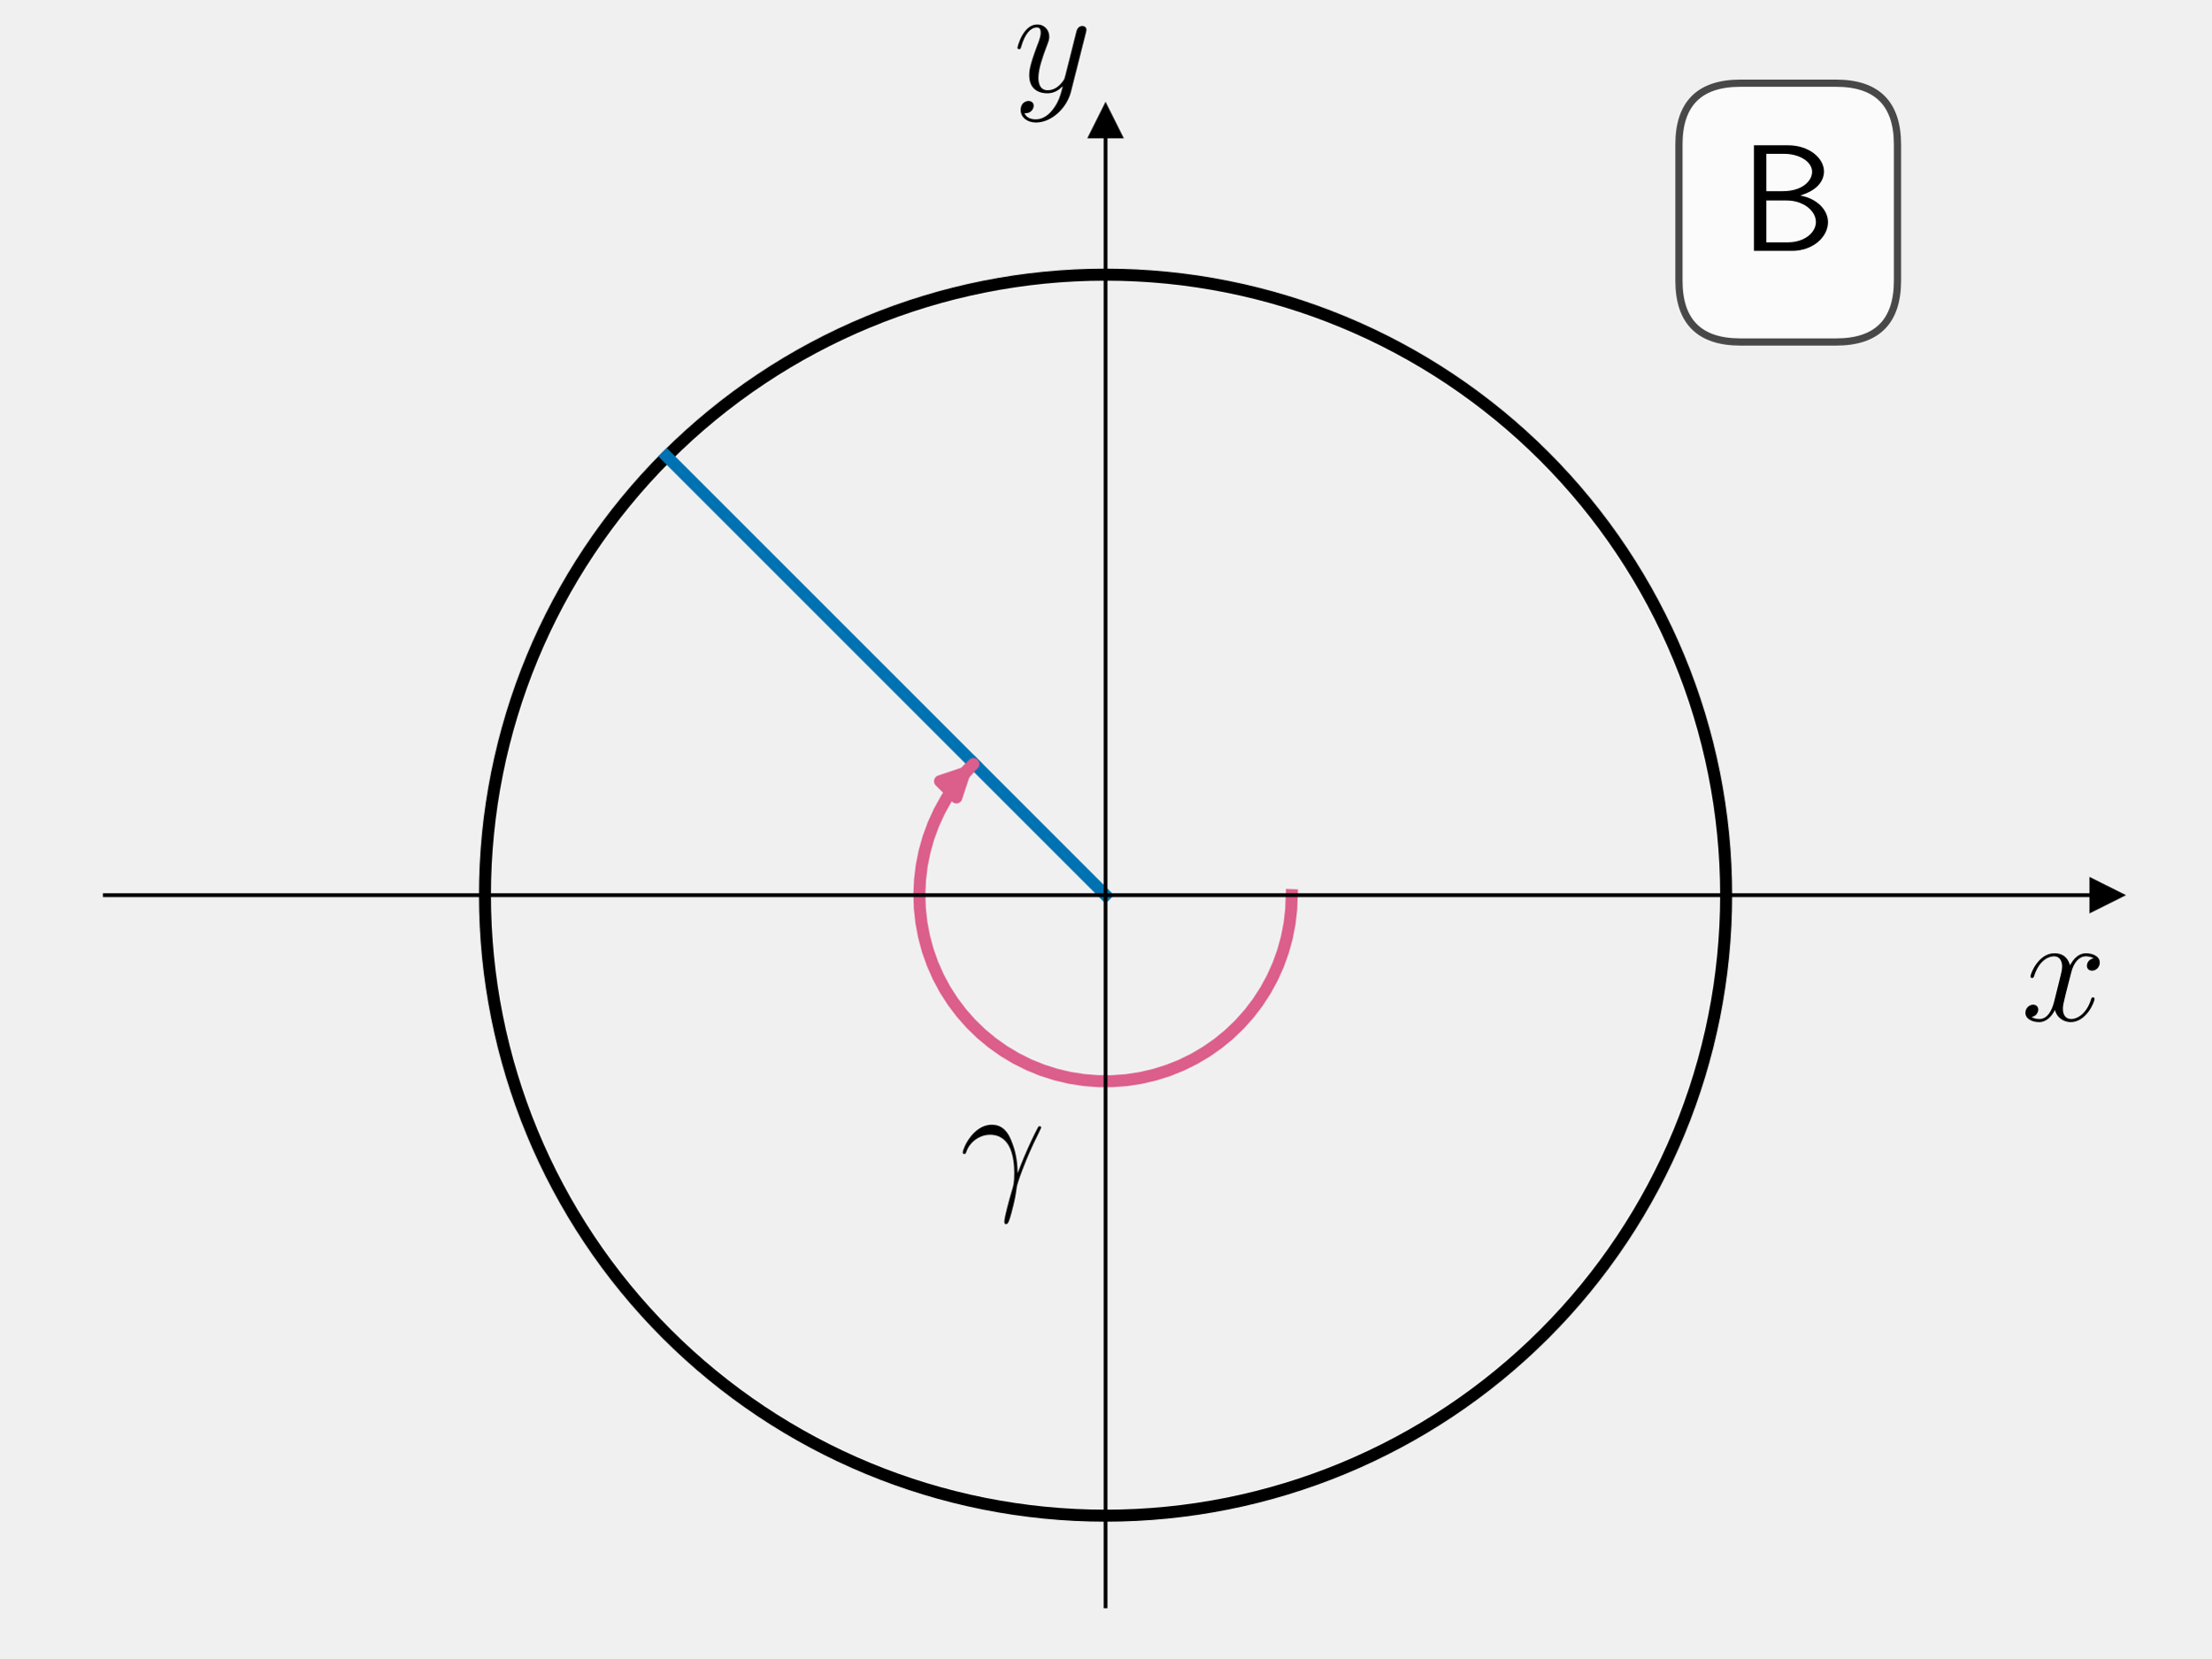
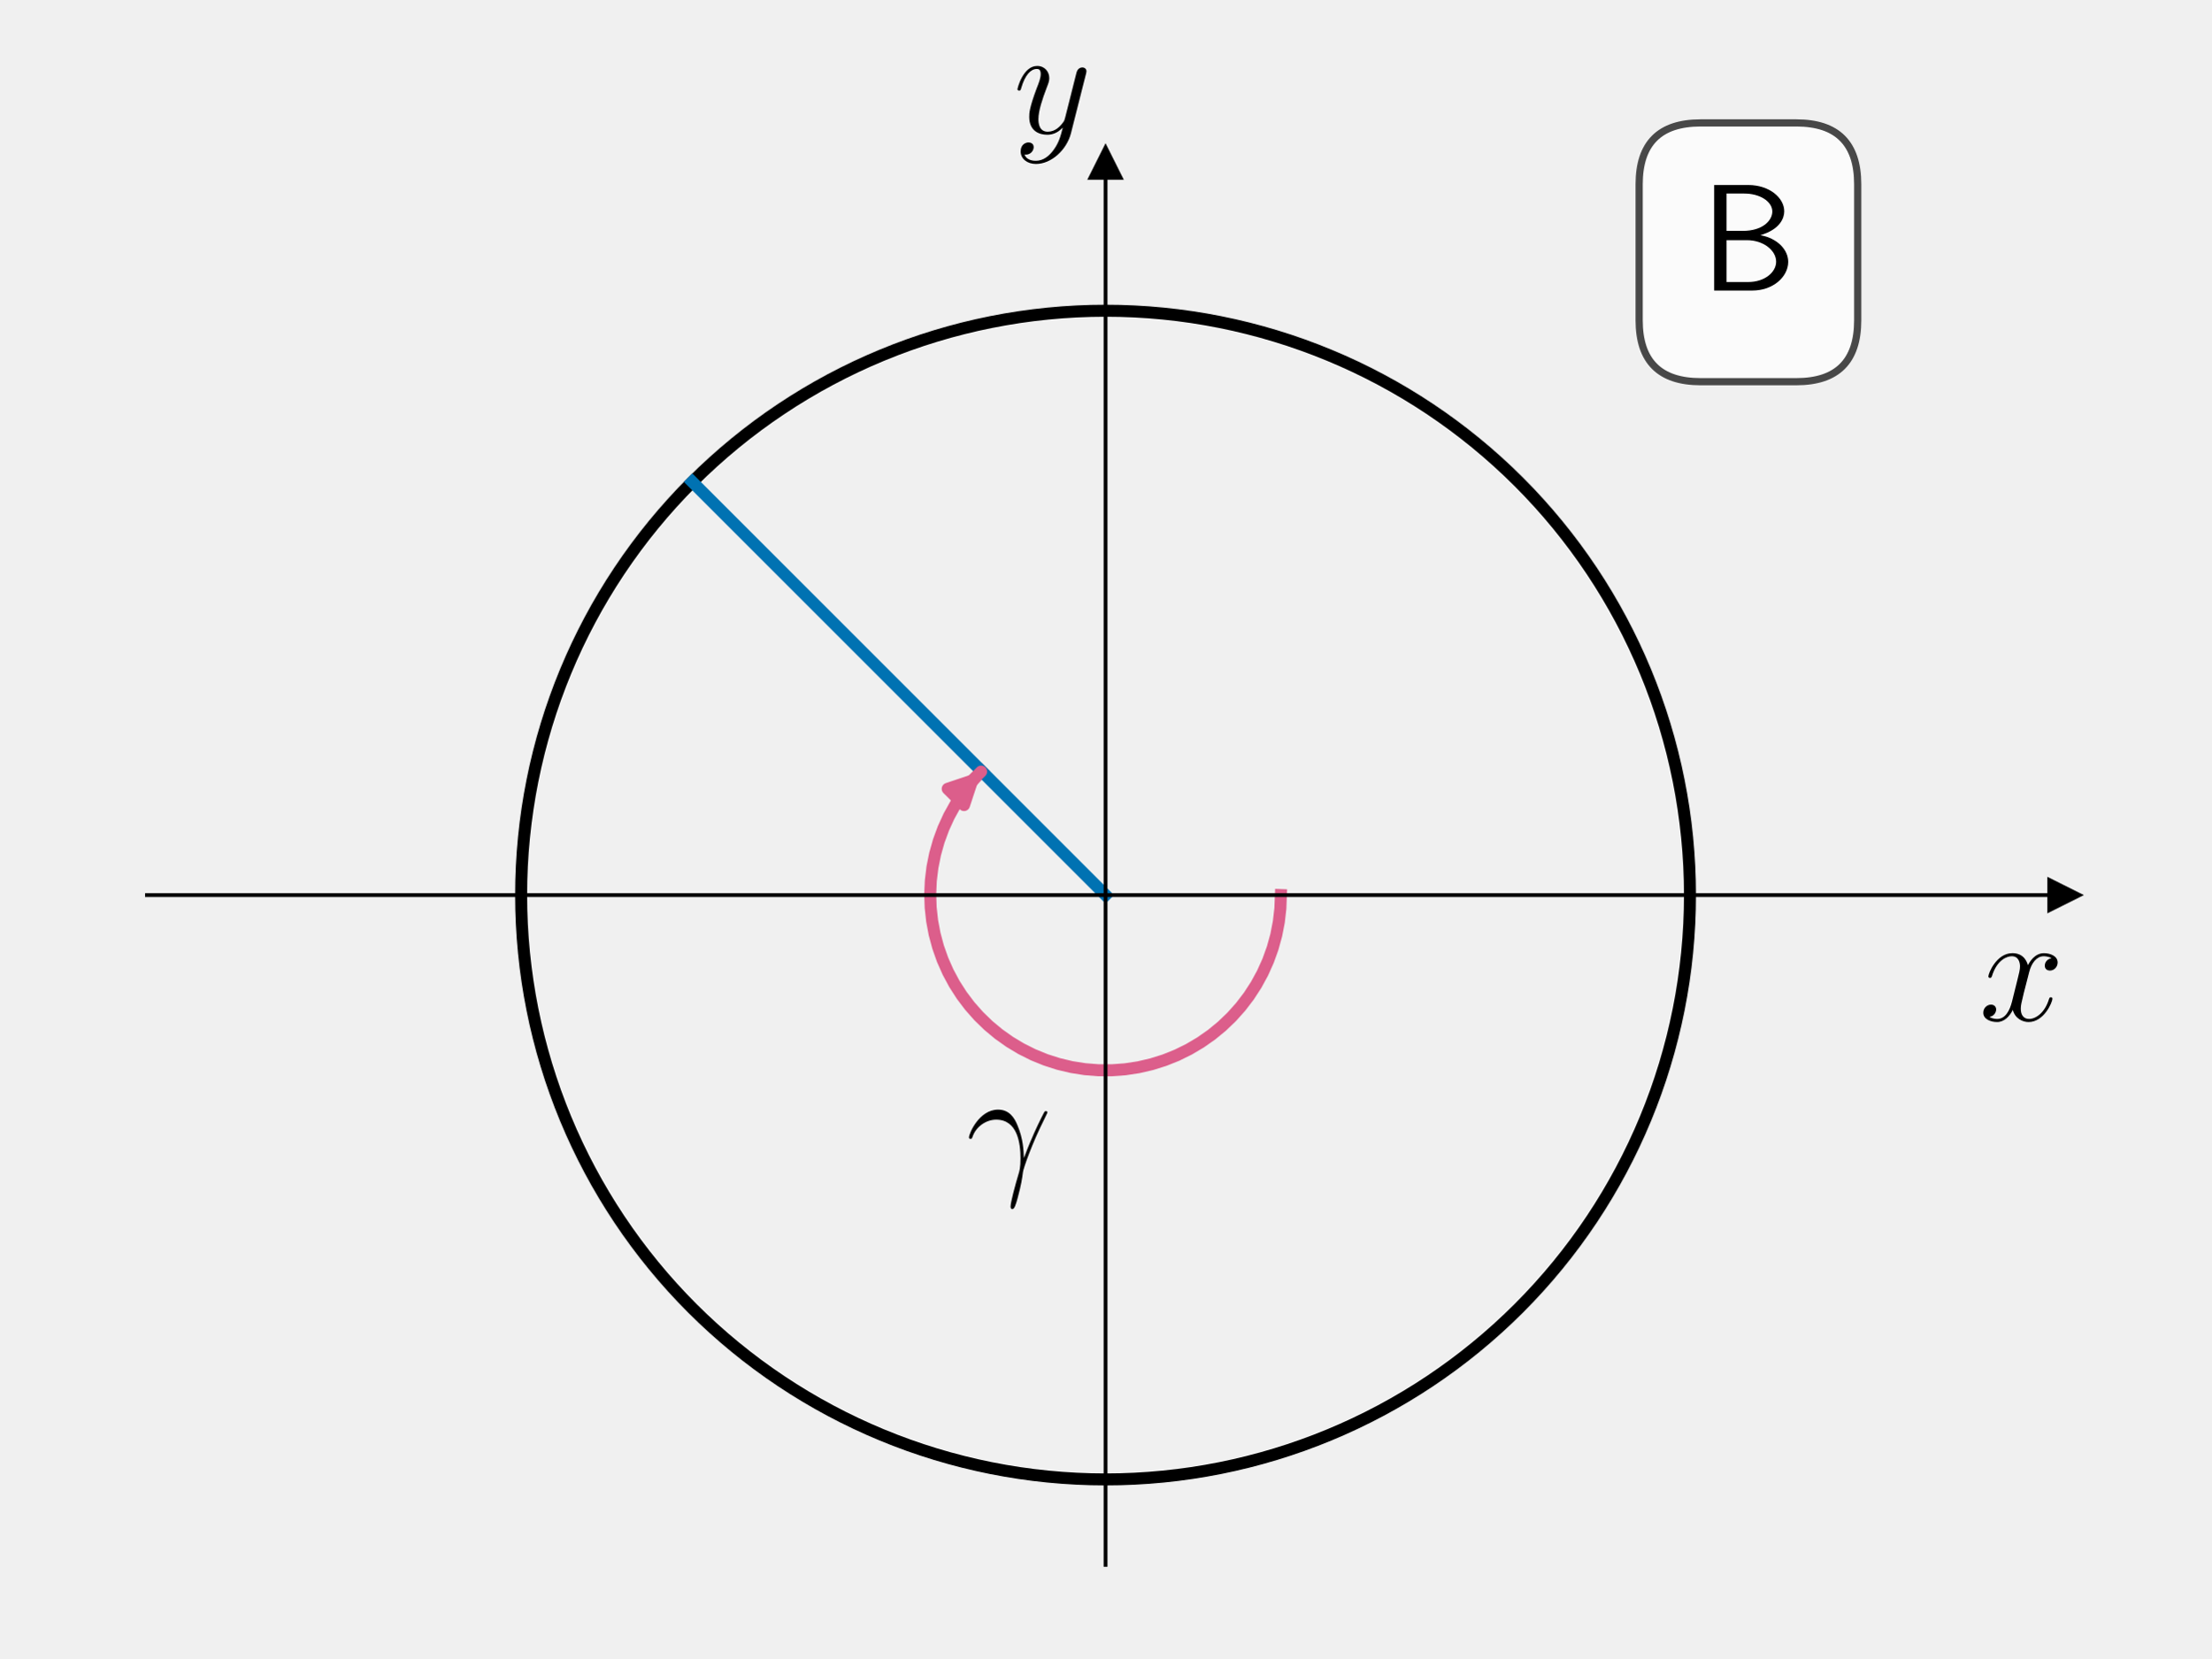
<svg xmlns="http://www.w3.org/2000/svg" xmlns:xlink="http://www.w3.org/1999/xlink" width="460.8pt" height="345.6pt" viewBox="0 0 460.8 345.6" version="1.1">
  <defs>
    <style type="text/css">*{stroke-linejoin: round; stroke-linecap: butt}</style>
  </defs>
  <g id="figure_1">
    <g id="patch_1">
      <path d="M 0 345.6  L 460.8 345.6  L 460.8 0  L 0 0  L 0 345.6  z " style="fill: none" />
    </g>
    <g id="axes_1">
      <g id="patch_2">
-         <path d="M 21.849 334.8  L 438.951 334.8  L 438.951 25.33  L 21.849 25.33  L 21.849 334.8  z " style="fill: none" />
+         <path d="M 30.628 326.16  L 430.172 326.16  L 430.172 33.97  L 30.628 33.97  L 30.628 326.16  z " style="fill: none" />
      </g>
      <g id="patch_3">
-         <path d="M 230.4 315.915  C 264.7 315.915 297.6 302.287 321.854 278.034  C 346.108 253.78 359.736 220.88 359.736 186.579  C 359.736 152.279 346.108 119.379 321.854 95.125  C 297.6 70.871 264.7 57.244 230.4 57.244  C 196.1 57.244 163.2 70.871 138.946 95.125  C 114.692 119.379 101.064 152.279 101.064 186.579  C 101.064 220.88 114.692 253.78 138.946 278.034  C 163.2 302.287 196.1 315.915 230.4 315.915  L 230.4 315.915  z " clip-path="url(#p6745f5424c)" style="fill: none; stroke: #000000; stroke-width: 2.5; stroke-linejoin: miter" />
+         <path d="M 230.4 308.361  C 262.701 308.361 293.684 295.528 316.525 272.687  C 339.365 249.847 352.199 218.864 352.199 186.563  C 352.199 154.261 339.365 123.278 316.525 100.438  C 293.684 77.597 262.701 64.764 230.4 64.764  C 198.099 64.764 167.116 77.597 144.275 100.438  C 121.435 123.278 108.601 154.261 108.601 186.563  C 108.601 218.864 121.435 249.847 144.275 272.687  C 167.116 295.528 198.099 308.361 230.4 308.361  L 230.4 308.361  z " clip-path="url(#p28ce8cea83)" style="fill: none; stroke: #000000; stroke-width: 2.5; stroke-linejoin: miter" />
      </g>
      <g id="matplotlib.axis_1">
        <g id="text_1">
-           <g transform="translate(421.2119 212.7185) scale(0.32 -0.32)">
+           <g transform="translate(412.4329 212.7017) scale(0.32 -0.32)">
            <defs>
              <path id="CMMI12-78" d="M 3034 2606  C 2829 2567 2752 2414 2752 2293  C 2752 2139 2874 2088 2963 2088  C 3155 2088 3290 2254 3290 2427  C 3290 2695 2982 2816 2714 2816  C 2323 2816 2106 2433 2048 2312  C 1901 2816 1504 2816 1389 2816  C 736 2816 390 1980 390 1839  C 390 1814 416 1782 461 1782  C 512 1782 525 1820 538 1846  C 755 2555 1184 2689 1370 2689  C 1658 2689 1715 2420 1715 2267  C 1715 2127 1677 1980 1600 1673  L 1382 798  C 1286 415 1101 64 762 64  C 730 64 570 64 435 147  C 666 192 717 383 717 460  C 717 588 621 664 499 664  C 346 664 179 530 179 326  C 179 57 480 -64 755 -64  C 1062 -64 1280 179 1414 441  C 1517 64 1837 -64 2074 -64  C 2726 -64 3072 773 3072 913  C 3072 945 3046 971 3008 971  C 2950 971 2944 939 2925 888  C 2752 326 2381 64 2093 64  C 1869 64 1747 230 1747 492  C 1747 632 1773 734 1875 1156  L 2099 2024  C 2195 2408 2413 2689 2707 2689  C 2720 2689 2899 2689 3034 2606  z " transform="scale(0.015625)" />
            </defs>
            <use xlink:href="#CMMI12-78" transform="scale(0.996264)" />
          </g>
        </g>
      </g>
      <g id="matplotlib.axis_2">
        <g id="text_2">
-           <g transform="translate(211.1795 19.12909) scale(0.32 -0.32)">
+           <g transform="translate(211.1795 27.76909) scale(0.32 -0.32)">
            <defs>
              <path id="CMMI12-79" d="M 1683 -700  C 1510 -939 1261 -1152 947 -1152  C 870 -1152 563 -1152 467 -889  C 486 -895 518 -895 531 -895  C 723 -895 851 -729 851 -582  C 851 -435 730 -384 634 -384  C 531 -384 307 -458 307 -759  C 307 -1071 582 -1286 947 -1286  C 1587 -1286 2234 -700 2413 6  L 3040 2485  C 3046 2517 3059 2556 3059 2594  C 3059 2689 2982 2753 2886 2753  C 2829 2753 2694 2727 2643 2535  L 2170 658  C 2138 543 2138 530 2086 460  C 1958 281 1747 64 1440 64  C 1082 64 1050 415 1050 588  C 1050 952 1222 1443 1395 1903  C 1466 2088 1504 2178 1504 2305  C 1504 2574 1312 2816 998 2816  C 410 2816 173 1890 173 1839  C 173 1814 198 1782 243 1782  C 301 1782 307 1807 333 1897  C 486 2433 730 2689 979 2689  C 1037 2689 1146 2689 1146 2478  C 1146 2312 1075 2127 979 1884  C 666 1047 666 837 666 683  C 666 77 1101 -64 1421 -64  C 1606 -64 1837 -6 2061 230  L 2067 224  C 1971 -147 1907 -392 1683 -700  z " transform="scale(0.015625)" />
            </defs>
            <use xlink:href="#CMMI12-79" transform="scale(0.996264)" />
          </g>
        </g>
      </g>
      <g id="line2d_1">
        <defs>
-           <path id="m28b2adda4f" d="M 3 0  L -3 -3  L -3 3  z " style="stroke: #000000; stroke-linejoin: miter" />
+           <path id="mb19c73a02b" d="M 3 0  L -3 -3  L -3 3  z " style="stroke: #000000; stroke-linejoin: miter" />
        </defs>
        <g>
-           <use xlink:href="#m28b2adda4f" x="438.951" y="186.579" style="stroke: #000000; stroke-linejoin: miter" />
+           <use xlink:href="#mb19c73a02b" x="430.172" y="186.563" style="stroke: #000000; stroke-linejoin: miter" />
        </g>
      </g>
      <g id="line2d_2">
        <defs>
-           <path id="m57fe167dea" d="M 0 -3  L -3 3  L 3 3  z " style="stroke: #000000; stroke-linejoin: miter" />
+           <path id="m54767bcf62" d="M 0 -3  L -3 3  L 3 3  z " style="stroke: #000000; stroke-linejoin: miter" />
        </defs>
        <g>
-           <use xlink:href="#m57fe167dea" x="230.4" y="25.33" style="stroke: #000000; stroke-linejoin: miter" />
+           <use xlink:href="#m54767bcf62" x="230.4" y="33.97" style="stroke: #000000; stroke-linejoin: miter" />
        </g>
      </g>
      <g id="line2d_3">
-         <path d="M 269.201 186.579  L 269.086 189.555  L 268.744 192.514  L 268.176 195.437  L 267.385 198.308  L 266.377 201.111  L 265.156 203.827  L 263.731 206.442  L 262.109 208.94  L 260.301 211.306  L 258.316 213.527  L 256.167 215.589  L 253.866 217.48  L 251.427 219.188  L 248.864 220.705  L 246.193 222.021  L 243.428 223.128  L 240.586 224.019  L 237.685 224.69  L 234.74 225.137  L 231.77 225.356  L 228.792 225.347  L 225.823 225.109  L 222.881 224.645  L 219.984 223.956  L 217.148 223.047  L 214.39 221.923  L 211.726 220.591  L 209.173 219.059  L 206.744 217.335  L 204.455 215.43  L 202.319 213.355  L 200.348 211.122  L 198.554 208.745  L 196.948 206.237  L 195.538 203.613  L 194.335 200.889  L 193.343 198.081  L 192.57 195.205  L 192.02 192.278  L 191.696 189.318  L 191.6 186.341  L 191.733 183.366  L 192.093 180.41  L 192.679 177.49  L 193.487 174.623  L 194.513 171.827  L 195.75 169.118  L 197.192 166.512  L 198.828 164.024  L 200.651 161.669  L 202.65 159.461  L 202.964 159.143  L 202.964 159.143  " clip-path="url(#p6745f5424c)" style="fill: none; stroke: #dc5e8b; stroke-width: 2.5; stroke-linecap: square" />
+         <path d="M 266.94 186.563  L 266.832 189.365  L 266.51 192.151  L 265.975 194.904  L 265.23 197.608  L 264.28 200.247  L 263.131 202.805  L 261.789 205.268  L 260.262 207.62  L 258.559 209.849  L 256.69 211.94  L 254.666 213.881  L 252.499 215.662  L 250.202 217.271  L 247.788 218.7  L 245.272 219.939  L 242.669 220.981  L 239.993 221.82  L 237.26 222.452  L 234.487 222.873  L 231.69 223.079  L 228.886 223.071  L 226.09 222.847  L 223.32 222.41  L 220.591 221.761  L 217.92 220.905  L 215.323 219.847  L 212.815 218.592  L 210.41 217.149  L 208.123 215.526  L 205.967 213.732  L 203.955 211.778  L 202.099 209.675  L 200.41 207.436  L 198.897 205.075  L 197.57 202.604  L 196.436 200.039  L 195.503 197.394  L 194.775 194.686  L 194.257 191.929  L 193.952 189.141  L 193.861 186.338  L 193.986 183.536  L 194.325 180.752  L 194.877 178.003  L 195.638 175.303  L 196.604 172.67  L 197.769 170.119  L 199.127 167.665  L 200.668 165.322  L 202.385 163.104  L 204.267 161.024  L 204.563 160.725  L 204.563 160.725  " clip-path="url(#p28ce8cea83)" style="fill: none; stroke: #dc5e8b; stroke-width: 2.5; stroke-linecap: square" />
      </g>
      <g id="line2d_4">
-         <path d="M 230.4 186.579  L 138.946 95.125  " clip-path="url(#p6745f5424c)" style="fill: none; stroke: #0072b2; stroke-width: 2.5; stroke-linecap: square" />
+         <path d="M 230.4 186.563  L 144.275 100.438  " clip-path="url(#p28ce8cea83)" style="fill: none; stroke: #0072b2; stroke-width: 2.5; stroke-linecap: square" />
      </g>
      <g id="patch_4">
-         <path d="M 230.4 334.8  L 230.4 25.33  " style="fill: none; stroke: #000000; stroke-width: 0.8; stroke-linejoin: miter; stroke-linecap: square" />
+         <path d="M 230.4 326.16  L 230.4 33.97  " style="fill: none; stroke: #000000; stroke-width: 0.8; stroke-linejoin: miter; stroke-linecap: square" />
      </g>
      <g id="patch_5">
-         <path d="M 438.951 334.8  L 438.951 25.33  " style="fill: none" />
+         <path d="M 430.172 326.16  L 430.172 33.97  " style="fill: none" />
      </g>
      <g id="patch_6">
-         <path d="M 21.849 186.579  L 438.951 186.579  " style="fill: none; stroke: #000000; stroke-width: 0.8; stroke-linejoin: miter; stroke-linecap: square" />
+         <path d="M 30.628 186.563  L 430.172 186.563  " style="fill: none; stroke: #000000; stroke-width: 0.8; stroke-linejoin: miter; stroke-linecap: square" />
      </g>
      <g id="patch_7">
-         <path d="M 21.849 25.33  L 438.951 25.33  " style="fill: none" />
+         <path d="M 30.628 33.97  L 430.172 33.97  " style="fill: none" />
      </g>
      <g id="patch_8">
-         <path d="M 202.859 159.249  Q 202.911 159.196 200.991 161.123  " style="fill: none; stroke: #dc5e8b; stroke-width: 2.5; stroke-linecap: round" />
-         <path d="M 195.903 162.83  L 200.991 161.123  L 199.304 166.218  z " style="fill: #dc5e8b; stroke: #dc5e8b; stroke-width: 2.5; stroke-linecap: round" />
+         <path d="M 204.464 160.824  Q 204.513 160.775 202.59 162.705  " style="fill: none; stroke: #dc5e8b; stroke-width: 2.5; stroke-linecap: round" />
+         <path d="M 197.502 164.412  L 202.59 162.705  L 200.903 167.8  z " style="fill: #dc5e8b; stroke: #dc5e8b; stroke-width: 2.5; stroke-linecap: round" />
      </g>
      <g id="text_3">
-         <g transform="translate(200.0315 248.3192) scale(0.32 -0.32)">
+         <g transform="translate(201.3295 245.1689) scale(0.32 -0.32)">
          <defs>
            <path id="CMMI12-d" d="M 2419 760  C 2406 1071 2394 1561 2150 2133  C 2022 2452 1805 2788 1338 2788  C 550 2788 122 1790 122 1625  C 122 1567 166 1567 186 1567  C 243 1567 243 1580 275 1663  C 410 2057 819 2368 1261 2368  C 2150 2368 2278 1383 2278 754  C 2278 352 2234 220 2195 92  C 2074 -302 1862 -1090 1862 -1268  C 1862 -1319 1882 -1376 1933 -1376  C 2029 -1376 2086 -1166 2157 -912  C 2310 -353 2349 -73 2381 181  C 2400 334 2765 1384 3270 2382  C 3315 2483 3405 2655 3405 2674  C 3405 2680 3398 2725 3341 2725  C 3328 2725 3296 2725 3283 2699  C 3270 2687 3046 2254 2854 1822  C 2758 1606 2630 1320 2419 760  z " transform="scale(0.015625)" />
          </defs>
          <use xlink:href="#CMMI12-d" transform="scale(0.996264)" />
        </g>
      </g>
      <g id="text_4">
        <g id="patch_9">
-           <path d="M 362.695 71.28  L 382.643 71.28  Q 395.443 71.28 395.443 58.48  L 395.443 30.14  Q 395.443 17.34 382.643 17.34  L 362.695 17.34  Q 349.895 17.34 349.895 30.14  L 349.895 58.48  Q 349.895 71.28 362.695 71.28  z " style="fill: #ffffff; opacity: 0.7; stroke: #000000; stroke-width: 1.5; stroke-linejoin: miter" />
+           <path d="M 354.404 79.554  L 374.353 79.554  Q 387.153 79.554 387.153 66.754  L 387.153 38.414  Q 387.153 25.614 374.353 25.614  L 354.404 25.614  Q 341.604 25.614 341.604 38.414  L 341.604 66.754  Q 341.604 79.554 354.404 79.554  z " style="fill: #ffffff; opacity: 0.7; stroke: #000000; stroke-width: 1.5; stroke-linejoin: miter" />
        </g>
-         <g transform="translate(362.6952 52.2791) scale(0.32 -0.32)">
+         <g transform="translate(354.4044 60.55315) scale(0.32 -0.32)">
          <defs>
            <path id="CMSS17-42" d="M 570 4416  L 570 0  L 2163 0  C 3034 0 3667 574 3667 1200  C 3667 1685 3251 2176 2502 2317  C 3334 2558 3501 3040 3501 3313  C 3501 3883 2874 4416 1997 4416  L 570 4416  z M 1088 2496  L 1088 4059  L 1824 4059  C 2483 4059 3002 3724 3002 3306  C 3002 2926 2592 2496 1766 2496  L 1088 2496  z M 1088 357  L 1088 2107  L 1939 2107  C 2630 2107 3162 1679 3162 1206  C 3162 772 2694 357 1984 357  L 1088 357  z " transform="scale(0.015625)" />
          </defs>
          <use xlink:href="#CMSS17-42" transform="scale(0.996264)" />
        </g>
      </g>
    </g>
  </g>
  <defs>
-     <clipPath id="p6745f5424c">
-       <rect x="21.849" y="25.33" width="417.102" height="309.47" />
+     <clipPath id="p28ce8cea83">
+       <rect x="30.628" y="33.97" width="399.544" height="292.19" />
    </clipPath>
  </defs>
</svg>
